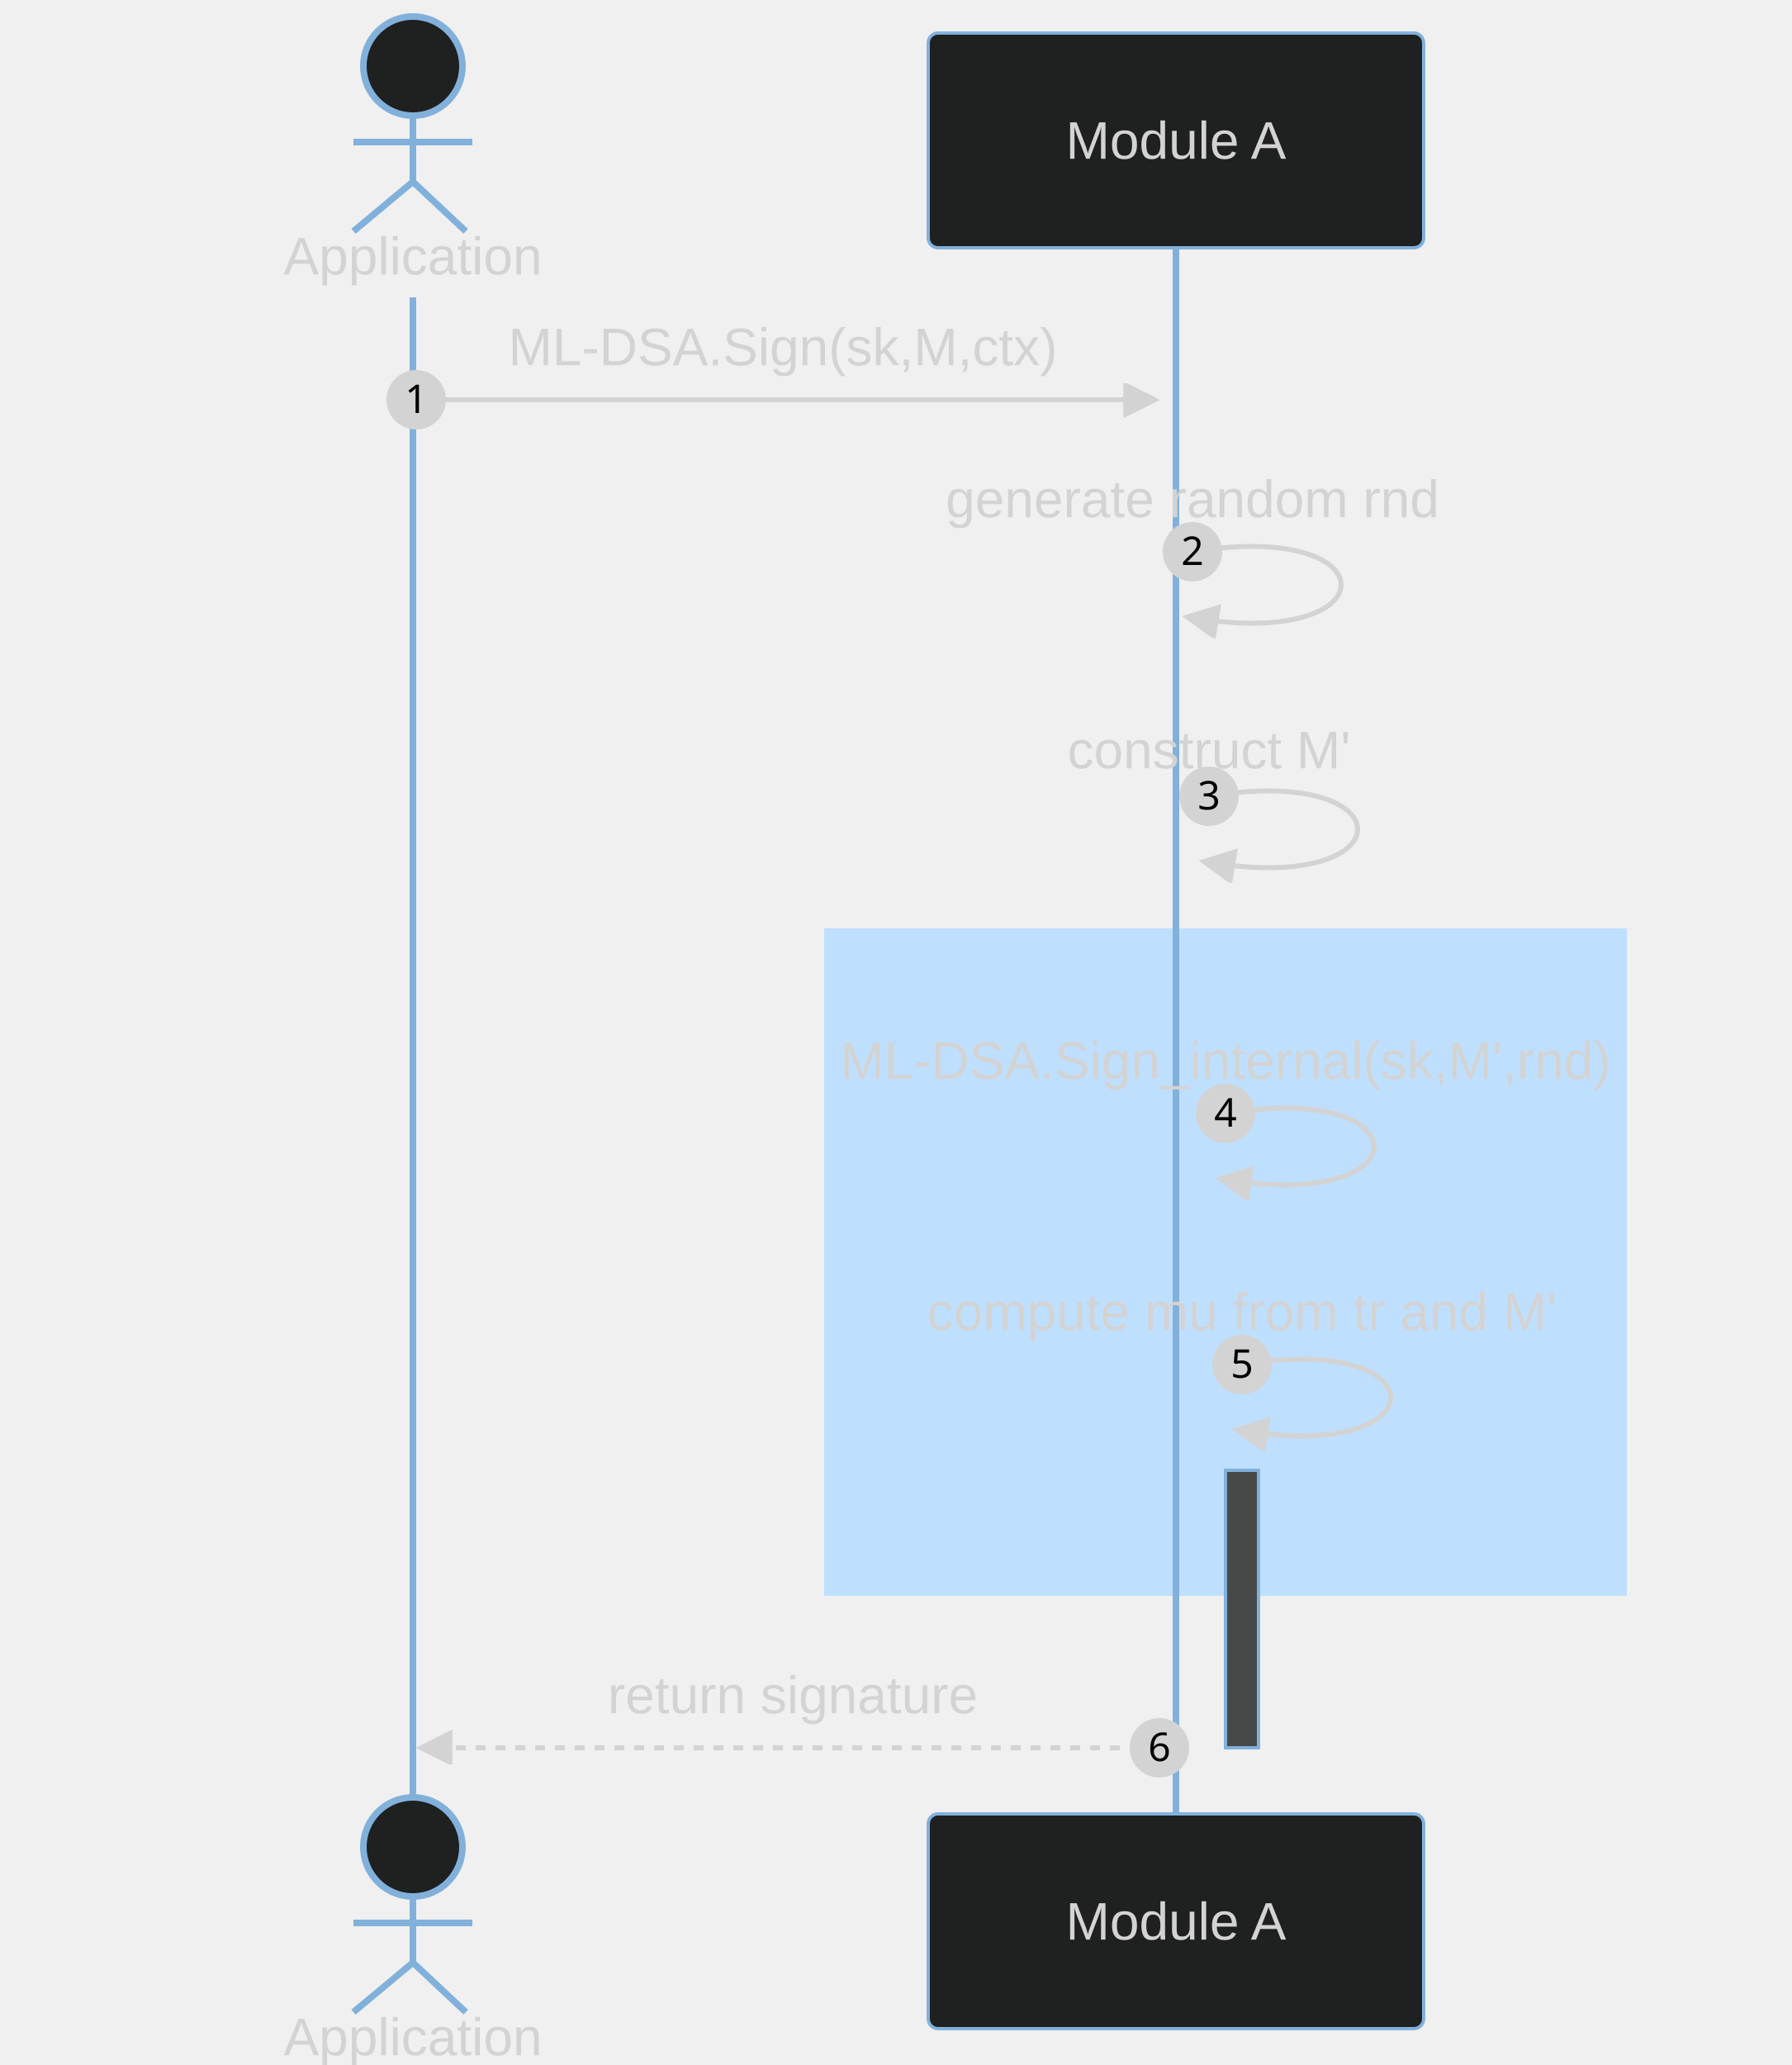
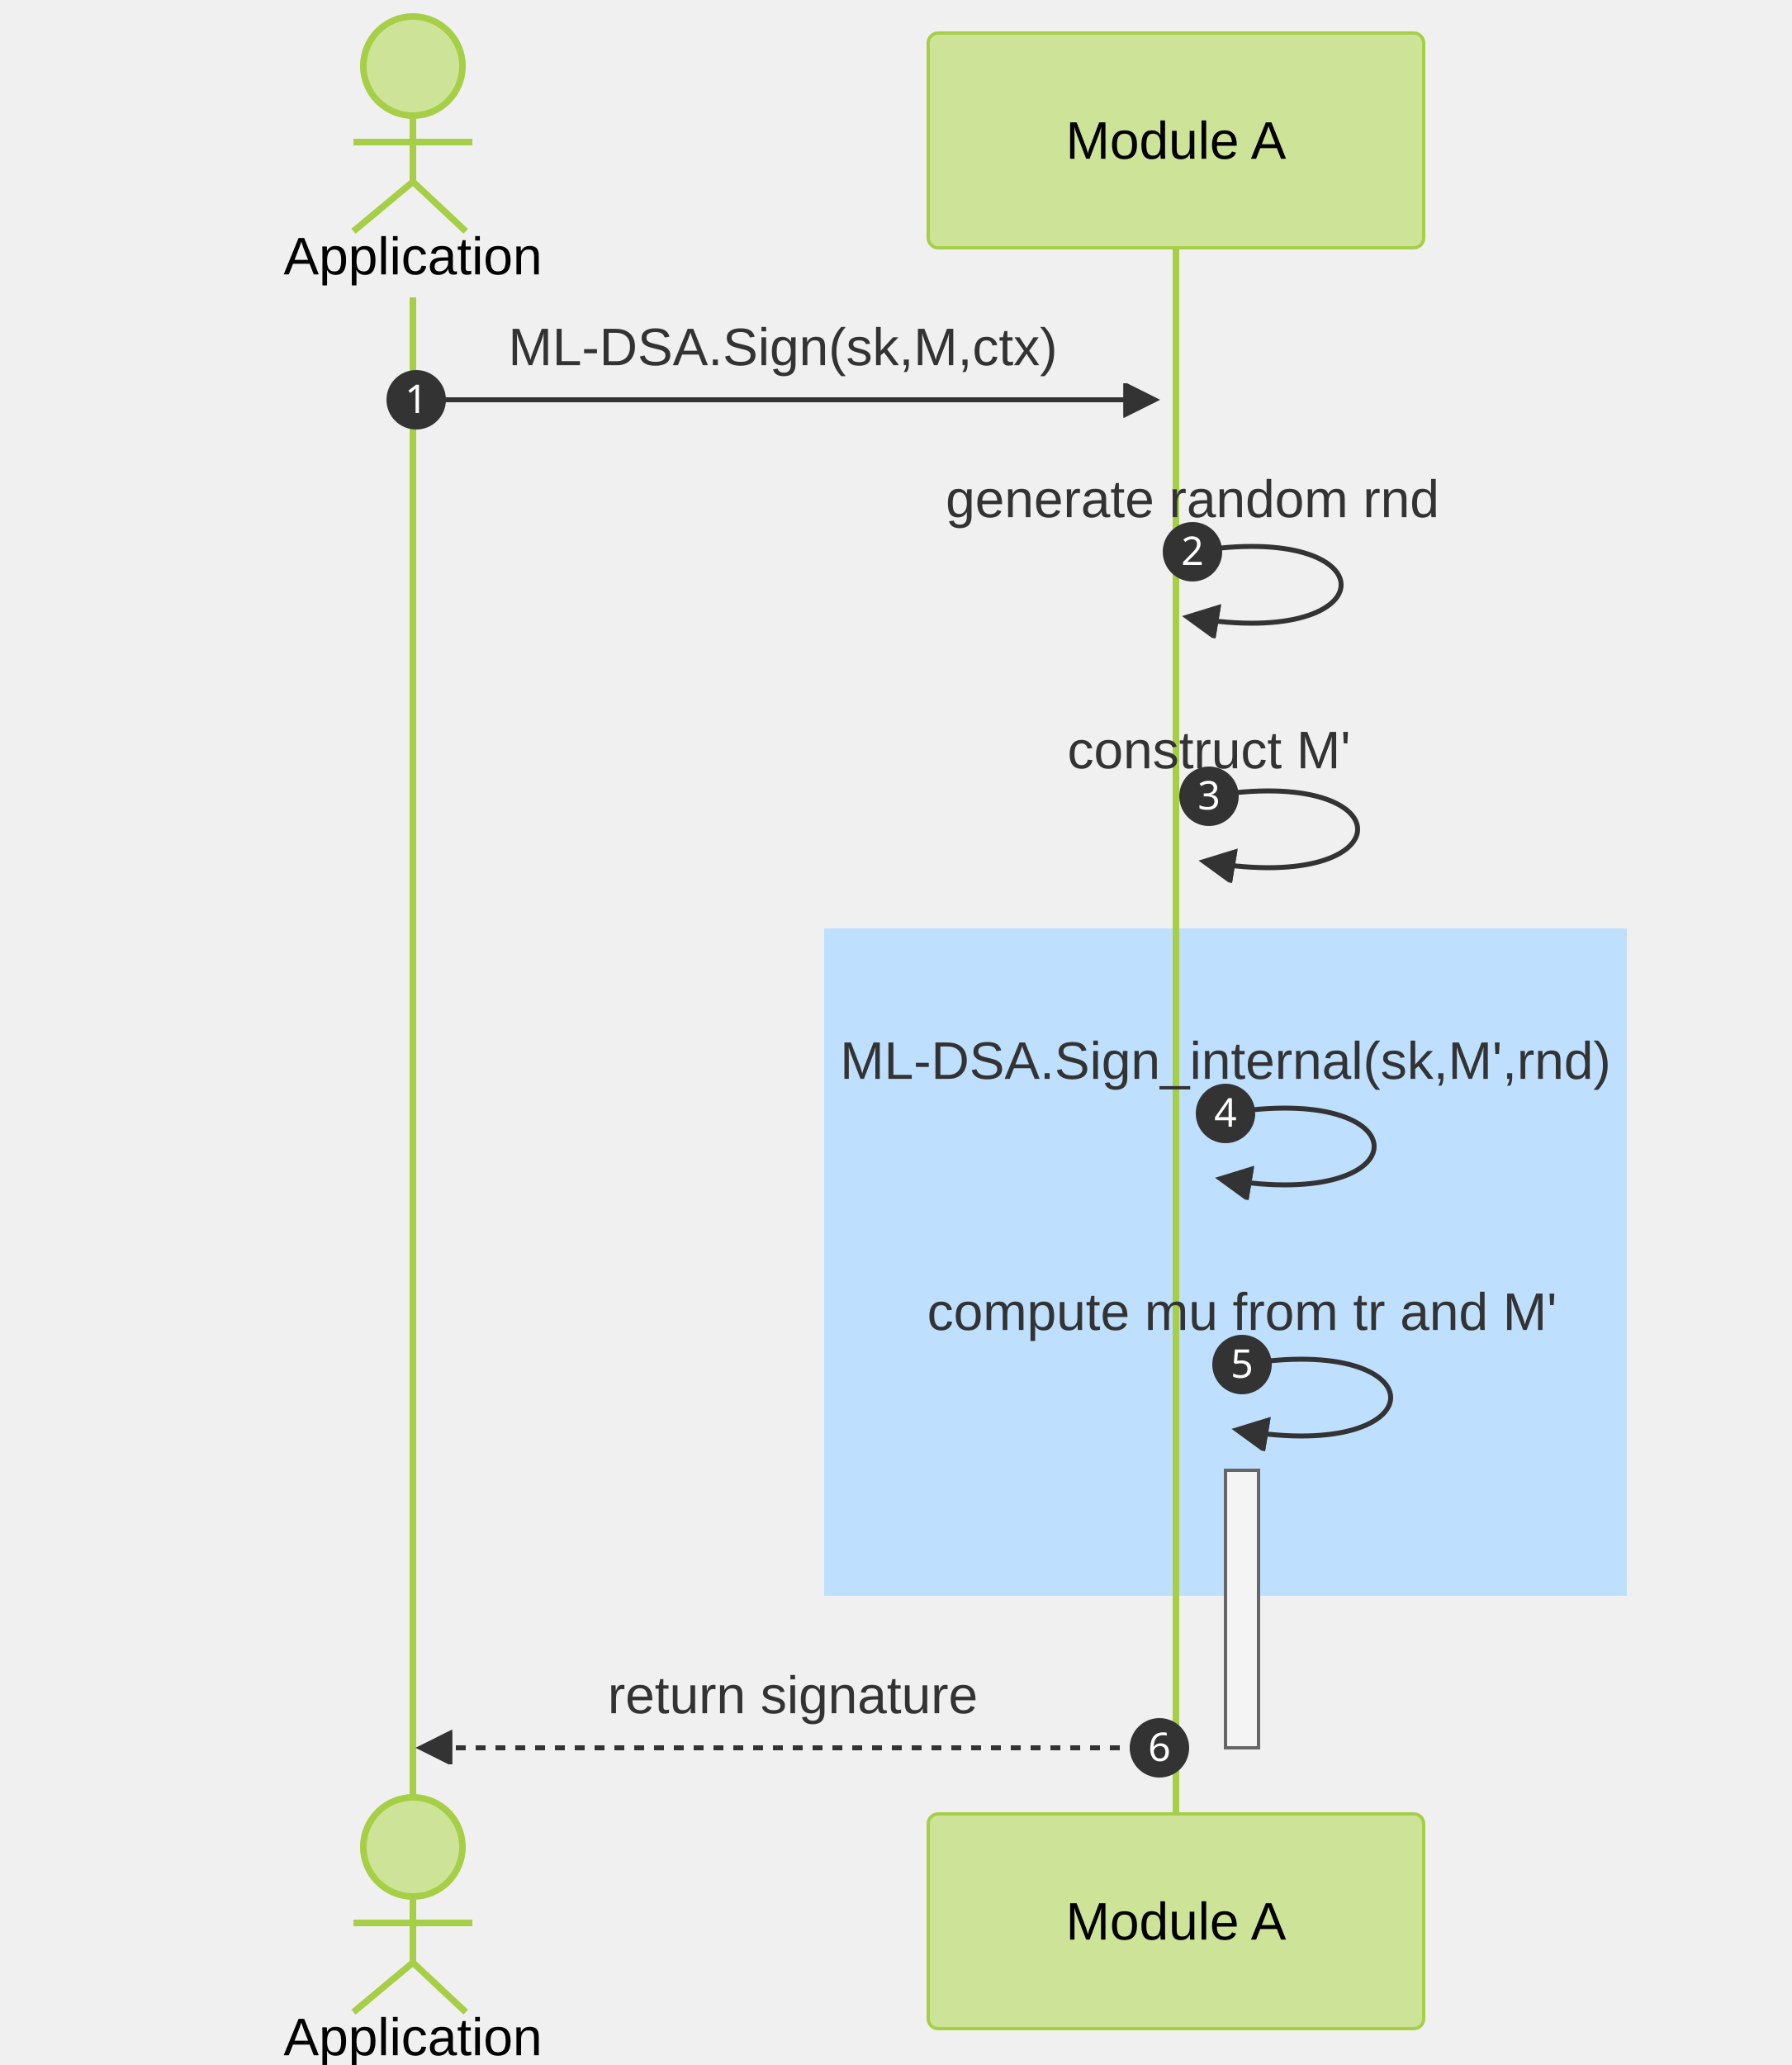
<svg xmlns="http://www.w3.org/2000/svg" aria-roledescription="sequence" role="graphics-document document" viewBox="-50 -10 542.5 625" style="max-width: 542.5px; background-color: transparent;" width="100%" id="my-svg">
  <rect class="rect" height="202" width="243" fill="rgb(191,223,255)" y="271" x="199.5" />
  <g>
    <rect class="actor actor-bottom" ry="3" rx="3" name="Module A" height="65" width="150" stroke="#666" fill="#eaeaea" y="539" x="231" />
    <text style="text-anchor: middle; font-size: 16px; font-weight: 400;" class="actor" alignment-baseline="central" dominant-baseline="central" y="571.5" x="306">
      <tspan dy="0" x="306">Module A</tspan>
    </text>
  </g>
  <g>
    <line stroke="#999" stroke-width="0.5px" class="200" y2="539" x2="306" y1="5" x1="306" id="actor1" />
    <g id="root-1">
      <rect class="actor actor-top" ry="3" rx="3" name="Module A" height="65" width="150" stroke="#666" fill="#eaeaea" y="0" x="231" />
      <text style="text-anchor: middle; font-size: 16px; font-weight: 400;" class="actor" alignment-baseline="central" dominant-baseline="central" y="32.5" x="306">
        <tspan dy="0" x="306">Module A</tspan>
      </text>
    </g>
  </g>
-   <style>#my-svg{font-family:"trebuchet ms",verdana,arial,sans-serif;font-size:16px;fill:#ccc;}#my-svg .error-icon{fill:#a44141;}#my-svg .error-text{fill:#ddd;stroke:#ddd;}#my-svg .edge-thickness-normal{stroke-width:2px;}#my-svg .edge-thickness-thick{stroke-width:3.5px;}#my-svg .edge-pattern-solid{stroke-dasharray:0;}#my-svg .edge-pattern-dashed{stroke-dasharray:3;}#my-svg .edge-pattern-dotted{stroke-dasharray:2;}#my-svg .marker{fill:lightgrey;stroke:lightgrey;}#my-svg .marker.cross{stroke:lightgrey;}#my-svg svg{font-family:"trebuchet ms",verdana,arial,sans-serif;font-size:16px;}#my-svg .actor{stroke:#81B1DB;fill:#1f2020;}#my-svg text.actor&gt;tspan{fill:lightgrey;stroke:none;}#my-svg .actor-line{stroke:lightgrey;}#my-svg .messageLine0{stroke-width:1.5;stroke-dasharray:none;stroke:lightgrey;}#my-svg .messageLine1{stroke-width:1.5;stroke-dasharray:2,2;stroke:lightgrey;}#my-svg #arrowhead path{fill:lightgrey;stroke:lightgrey;}#my-svg .sequenceNumber{fill:black;}#my-svg #sequencenumber{fill:lightgrey;}#my-svg #crosshead path{fill:lightgrey;stroke:lightgrey;}#my-svg .messageText{fill:lightgrey;stroke:none;}#my-svg .labelBox{stroke:#81B1DB;fill:#1f2020;}#my-svg .labelText,#my-svg .labelText&gt;tspan{fill:lightgrey;stroke:none;}#my-svg .loopText,#my-svg .loopText&gt;tspan{fill:lightgrey;stroke:none;}#my-svg .loopLine{stroke-width:2px;stroke-dasharray:2,2;stroke:#81B1DB;fill:#81B1DB;}#my-svg .note{stroke:hsl(180, 0%, 18.353%);fill:hsl(180, 1.587%, 28.353%);}#my-svg .noteText,#my-svg .noteText&gt;tspan{fill:rgb(183.848, 181.552, 181.552);stroke:none;}#my-svg .activation0{fill:hsl(180, 1.587%, 28.353%);stroke:#81B1DB;}#my-svg .activation1{fill:hsl(180, 1.587%, 28.353%);stroke:#81B1DB;}#my-svg .activation2{fill:hsl(180, 1.587%, 28.353%);stroke:#81B1DB;}#my-svg .actorPopupMenu{position:absolute;}#my-svg .actorPopupMenuPanel{position:absolute;fill:#1f2020;box-shadow:0px 8px 16px 0px rgba(0,0,0,0.2);filter:drop-shadow(3px 5px 2px rgb(0 0 0 / 0.4));}#my-svg .actor-man line{stroke:#81B1DB;fill:#1f2020;}#my-svg .actor-man circle,#my-svg line{stroke:#81B1DB;fill:#1f2020;stroke-width:2px;}#my-svg :root{--mermaid-font-family:"trebuchet ms",verdana,arial,sans-serif;}</style>
+   <style>#my-svg{font-family:"trebuchet ms",verdana,arial,sans-serif;font-size:16px;fill:#000000;}#my-svg .error-icon{fill:#552222;}#my-svg .error-text{fill:#552222;stroke:#552222;}#my-svg .edge-thickness-normal{stroke-width:2px;}#my-svg .edge-thickness-thick{stroke-width:3.5px;}#my-svg .edge-pattern-solid{stroke-dasharray:0;}#my-svg .edge-pattern-dashed{stroke-dasharray:3;}#my-svg .edge-pattern-dotted{stroke-dasharray:2;}#my-svg .marker{fill:#000000;stroke:#000000;}#my-svg .marker.cross{stroke:#000000;}#my-svg svg{font-family:"trebuchet ms",verdana,arial,sans-serif;font-size:16px;}#my-svg .actor{stroke:hsl(78.158, 58.462%, 54.51%);fill:#cde498;}#my-svg text.actor&gt;tspan{fill:black;stroke:none;}#my-svg .actor-line{stroke:grey;}#my-svg .messageLine0{stroke-width:1.5;stroke-dasharray:none;stroke:#333;}#my-svg .messageLine1{stroke-width:1.5;stroke-dasharray:2,2;stroke:#333;}#my-svg #arrowhead path{fill:#333;stroke:#333;}#my-svg .sequenceNumber{fill:white;}#my-svg #sequencenumber{fill:#333;}#my-svg #crosshead path{fill:#333;stroke:#333;}#my-svg .messageText{fill:#333;stroke:none;}#my-svg .labelBox{stroke:#326932;fill:#cde498;}#my-svg .labelText,#my-svg .labelText&gt;tspan{fill:black;stroke:none;}#my-svg .loopText,#my-svg .loopText&gt;tspan{fill:black;stroke:none;}#my-svg .loopLine{stroke-width:2px;stroke-dasharray:2,2;stroke:#326932;fill:#326932;}#my-svg .note{stroke:#6eaa49;fill:#fff5ad;}#my-svg .noteText,#my-svg .noteText&gt;tspan{fill:black;stroke:none;}#my-svg .activation0{fill:#f4f4f4;stroke:#666;}#my-svg .activation1{fill:#f4f4f4;stroke:#666;}#my-svg .activation2{fill:#f4f4f4;stroke:#666;}#my-svg .actorPopupMenu{position:absolute;}#my-svg .actorPopupMenuPanel{position:absolute;fill:#cde498;box-shadow:0px 8px 16px 0px rgba(0,0,0,0.2);filter:drop-shadow(3px 5px 2px rgb(0 0 0 / 0.4));}#my-svg .actor-man line{stroke:hsl(78.158, 58.462%, 54.51%);fill:#cde498;}#my-svg .actor-man circle,#my-svg line{stroke:hsl(78.158, 58.462%, 54.51%);fill:#cde498;stroke-width:2px;}#my-svg :root{--mermaid-font-family:"trebuchet ms",verdana,arial,sans-serif;}</style>
  <g />
  <defs>
    <symbol height="24" width="24" id="computer">
      <path d="M2 2v13h20v-13h-20zm18 11h-16v-9h16v9zm-10.228 6l.466-1h3.524l.467 1h-4.457zm14.228 3h-24l2-6h2.104l-1.33 4h18.45l-1.297-4h2.073l2 6zm-5-10h-14v-7h14v7z" transform="scale(.5)" />
    </symbol>
  </defs>
  <defs>
    <symbol clip-rule="evenodd" fill-rule="evenodd" id="database">
      <path d="M12.258.001l.256.004.255.005.253.008.251.01.249.012.247.015.246.016.242.019.241.02.239.023.236.024.233.027.231.028.229.031.225.032.223.034.22.036.217.038.214.04.211.041.208.043.205.045.201.046.198.048.194.05.191.051.187.053.183.054.18.056.175.057.172.059.168.06.163.061.16.063.155.064.15.066.074.033.073.033.071.034.07.034.069.035.068.035.067.035.066.035.064.036.064.036.062.036.06.036.06.037.058.037.058.037.055.038.055.038.053.038.052.038.051.039.05.039.048.039.047.039.045.04.044.04.043.04.041.04.04.041.039.041.037.041.036.041.034.041.033.042.032.042.03.042.029.042.027.042.026.043.024.043.023.043.021.043.02.043.018.044.017.043.015.044.013.044.012.044.011.045.009.044.007.045.006.045.004.045.002.045.001.045v17l-.001.045-.002.045-.004.045-.006.045-.007.045-.009.044-.011.045-.012.044-.013.044-.015.044-.017.043-.018.044-.02.043-.021.043-.023.043-.024.043-.026.043-.027.042-.029.042-.03.042-.032.042-.033.042-.034.041-.036.041-.037.041-.039.041-.04.041-.041.04-.043.04-.044.04-.045.04-.047.039-.048.039-.05.039-.051.039-.052.038-.053.038-.055.038-.055.038-.058.037-.058.037-.06.037-.06.036-.062.036-.064.036-.064.036-.066.035-.067.035-.068.035-.069.035-.07.034-.071.034-.073.033-.074.033-.15.066-.155.064-.16.063-.163.061-.168.06-.172.059-.175.057-.18.056-.183.054-.187.053-.191.051-.194.05-.198.048-.201.046-.205.045-.208.043-.211.041-.214.04-.217.038-.22.036-.223.034-.225.032-.229.031-.231.028-.233.027-.236.024-.239.023-.241.02-.242.019-.246.016-.247.015-.249.012-.251.01-.253.008-.255.005-.256.004-.258.001-.258-.001-.256-.004-.255-.005-.253-.008-.251-.01-.249-.012-.247-.015-.245-.016-.243-.019-.241-.02-.238-.023-.236-.024-.234-.027-.231-.028-.228-.031-.226-.032-.223-.034-.22-.036-.217-.038-.214-.04-.211-.041-.208-.043-.204-.045-.201-.046-.198-.048-.195-.05-.19-.051-.187-.053-.184-.054-.179-.056-.176-.057-.172-.059-.167-.06-.164-.061-.159-.063-.155-.064-.151-.066-.074-.033-.072-.033-.072-.034-.07-.034-.069-.035-.068-.035-.067-.035-.066-.035-.064-.036-.063-.036-.062-.036-.061-.036-.06-.037-.058-.037-.057-.037-.056-.038-.055-.038-.053-.038-.052-.038-.051-.039-.049-.039-.049-.039-.046-.039-.046-.04-.044-.04-.043-.04-.041-.04-.04-.041-.039-.041-.037-.041-.036-.041-.034-.041-.033-.042-.032-.042-.03-.042-.029-.042-.027-.042-.026-.043-.024-.043-.023-.043-.021-.043-.02-.043-.018-.044-.017-.043-.015-.044-.013-.044-.012-.044-.011-.045-.009-.044-.007-.045-.006-.045-.004-.045-.002-.045-.001-.045v-17l.001-.045.002-.045.004-.045.006-.045.007-.045.009-.044.011-.045.012-.044.013-.044.015-.044.017-.043.018-.044.02-.043.021-.043.023-.043.024-.043.026-.043.027-.042.029-.042.03-.042.032-.042.033-.042.034-.041.036-.041.037-.041.039-.041.04-.041.041-.04.043-.04.044-.04.046-.04.046-.039.049-.039.049-.039.051-.039.052-.038.053-.038.055-.038.056-.038.057-.037.058-.037.06-.037.061-.036.062-.036.063-.036.064-.036.066-.035.067-.035.068-.035.069-.035.07-.034.072-.034.072-.033.074-.033.151-.066.155-.064.159-.063.164-.061.167-.06.172-.059.176-.057.179-.056.184-.054.187-.053.19-.051.195-.05.198-.048.201-.046.204-.045.208-.043.211-.041.214-.04.217-.038.22-.036.223-.034.226-.032.228-.031.231-.028.234-.027.236-.024.238-.023.241-.02.243-.019.245-.016.247-.015.249-.012.251-.01.253-.008.255-.005.256-.004.258-.001.258.001zm-9.258 20.499v.01l.001.021.003.021.004.022.005.021.006.022.007.022.009.023.01.022.011.023.012.023.013.023.015.023.016.024.017.023.018.024.019.024.021.024.022.025.023.024.024.025.052.049.056.05.061.051.066.051.07.051.075.051.079.052.084.052.088.052.092.052.097.052.102.051.105.052.11.052.114.051.119.051.123.051.127.05.131.05.135.05.139.048.144.049.147.047.152.047.155.047.16.045.163.045.167.043.171.043.176.041.178.041.183.039.187.039.19.037.194.035.197.035.202.033.204.031.209.03.212.029.216.027.219.025.222.024.226.021.23.02.233.018.236.016.24.015.243.012.246.01.249.008.253.005.256.004.259.001.26-.001.257-.004.254-.005.25-.008.247-.011.244-.012.241-.014.237-.016.233-.018.231-.021.226-.021.224-.024.22-.026.216-.027.212-.028.21-.031.205-.031.202-.034.198-.034.194-.036.191-.037.187-.039.183-.04.179-.04.175-.042.172-.043.168-.044.163-.045.16-.046.155-.046.152-.047.148-.048.143-.049.139-.049.136-.05.131-.05.126-.05.123-.051.118-.052.114-.051.11-.052.106-.052.101-.052.096-.052.092-.052.088-.053.083-.051.079-.052.074-.052.07-.051.065-.051.06-.051.056-.05.051-.05.023-.024.023-.025.021-.024.02-.024.019-.024.018-.024.017-.024.015-.023.014-.024.013-.023.012-.023.01-.023.01-.022.008-.022.006-.022.006-.022.004-.022.004-.021.001-.021.001-.021v-4.127l-.077.055-.08.053-.083.054-.085.053-.087.052-.09.052-.093.051-.095.05-.097.05-.1.049-.102.049-.105.048-.106.047-.109.047-.111.046-.114.045-.115.045-.118.044-.12.043-.122.042-.124.042-.126.041-.128.04-.13.04-.132.038-.134.038-.135.037-.138.037-.139.035-.142.035-.143.034-.144.033-.147.032-.148.031-.15.03-.151.03-.153.029-.154.027-.156.027-.158.026-.159.025-.161.024-.162.023-.163.022-.165.021-.166.02-.167.019-.169.018-.169.017-.171.016-.173.015-.173.014-.175.013-.175.012-.177.011-.178.01-.179.008-.179.008-.181.006-.182.005-.182.004-.184.003-.184.002h-.37l-.184-.002-.184-.003-.182-.004-.182-.005-.181-.006-.179-.008-.179-.008-.178-.01-.176-.011-.176-.012-.175-.013-.173-.014-.172-.015-.171-.016-.17-.017-.169-.018-.167-.019-.166-.02-.165-.021-.163-.022-.162-.023-.161-.024-.159-.025-.157-.026-.156-.027-.155-.027-.153-.029-.151-.03-.15-.03-.148-.031-.146-.032-.145-.033-.143-.034-.141-.035-.14-.035-.137-.037-.136-.037-.134-.038-.132-.038-.13-.04-.128-.04-.126-.041-.124-.042-.122-.042-.12-.044-.117-.043-.116-.045-.113-.045-.112-.046-.109-.047-.106-.047-.105-.048-.102-.049-.1-.049-.097-.05-.095-.05-.093-.052-.09-.051-.087-.052-.085-.053-.083-.054-.08-.054-.077-.054v4.127zm0-5.654v.011l.001.021.003.021.004.021.005.022.006.022.007.022.009.022.01.022.011.023.012.023.013.023.015.024.016.023.017.024.018.024.019.024.021.024.022.024.023.025.024.024.052.05.056.05.061.05.066.051.07.051.075.052.079.051.084.052.088.052.092.052.097.052.102.052.105.052.11.051.114.051.119.052.123.05.127.051.131.05.135.049.139.049.144.048.147.048.152.047.155.046.16.045.163.045.167.044.171.042.176.042.178.04.183.04.187.038.19.037.194.036.197.034.202.033.204.032.209.03.212.028.216.027.219.025.222.024.226.022.23.02.233.018.236.016.24.014.243.012.246.01.249.008.253.006.256.003.259.001.26-.001.257-.003.254-.006.25-.008.247-.01.244-.012.241-.015.237-.016.233-.018.231-.02.226-.022.224-.024.22-.025.216-.027.212-.029.21-.03.205-.032.202-.033.198-.035.194-.036.191-.037.187-.039.183-.039.179-.041.175-.042.172-.043.168-.044.163-.045.16-.045.155-.047.152-.047.148-.048.143-.048.139-.05.136-.049.131-.05.126-.051.123-.051.118-.051.114-.052.11-.052.106-.052.101-.052.096-.052.092-.052.088-.052.083-.052.079-.052.074-.051.07-.052.065-.051.06-.05.056-.051.051-.049.023-.025.023-.024.021-.025.02-.024.019-.024.018-.024.017-.024.015-.023.014-.023.013-.024.012-.022.01-.023.01-.023.008-.022.006-.022.006-.022.004-.021.004-.022.001-.021.001-.021v-4.139l-.077.054-.08.054-.083.054-.085.052-.087.053-.09.051-.093.051-.095.051-.097.05-.1.049-.102.049-.105.048-.106.047-.109.047-.111.046-.114.045-.115.044-.118.044-.12.044-.122.042-.124.042-.126.041-.128.04-.13.039-.132.039-.134.038-.135.037-.138.036-.139.036-.142.035-.143.033-.144.033-.147.033-.148.031-.15.03-.151.03-.153.028-.154.028-.156.027-.158.026-.159.025-.161.024-.162.023-.163.022-.165.021-.166.02-.167.019-.169.018-.169.017-.171.016-.173.015-.173.014-.175.013-.175.012-.177.011-.178.009-.179.009-.179.007-.181.007-.182.005-.182.004-.184.003-.184.002h-.37l-.184-.002-.184-.003-.182-.004-.182-.005-.181-.007-.179-.007-.179-.009-.178-.009-.176-.011-.176-.012-.175-.013-.173-.014-.172-.015-.171-.016-.17-.017-.169-.018-.167-.019-.166-.02-.165-.021-.163-.022-.162-.023-.161-.024-.159-.025-.157-.026-.156-.027-.155-.028-.153-.028-.151-.03-.15-.03-.148-.031-.146-.033-.145-.033-.143-.033-.141-.035-.14-.036-.137-.036-.136-.037-.134-.038-.132-.039-.13-.039-.128-.04-.126-.041-.124-.042-.122-.043-.12-.043-.117-.044-.116-.044-.113-.046-.112-.046-.109-.046-.106-.047-.105-.048-.102-.049-.1-.049-.097-.05-.095-.051-.093-.051-.09-.051-.087-.053-.085-.052-.083-.054-.08-.054-.077-.054v4.139zm0-5.666v.011l.001.02.003.022.004.021.005.022.006.021.007.022.009.023.01.022.011.023.012.023.013.023.015.023.016.024.017.024.018.023.019.024.021.025.022.024.023.024.024.025.052.05.056.05.061.05.066.051.07.051.075.052.079.051.084.052.088.052.092.052.097.052.102.052.105.051.11.052.114.051.119.051.123.051.127.05.131.05.135.05.139.049.144.048.147.048.152.047.155.046.16.045.163.045.167.043.171.043.176.042.178.04.183.04.187.038.19.037.194.036.197.034.202.033.204.032.209.03.212.028.216.027.219.025.222.024.226.021.23.02.233.018.236.017.24.014.243.012.246.01.249.008.253.006.256.003.259.001.26-.001.257-.003.254-.006.25-.008.247-.01.244-.013.241-.014.237-.016.233-.018.231-.02.226-.022.224-.024.22-.025.216-.027.212-.029.21-.03.205-.032.202-.033.198-.035.194-.036.191-.037.187-.039.183-.039.179-.041.175-.042.172-.043.168-.044.163-.045.16-.045.155-.047.152-.047.148-.048.143-.049.139-.049.136-.049.131-.051.126-.05.123-.051.118-.052.114-.051.11-.052.106-.052.101-.052.096-.052.092-.052.088-.052.083-.052.079-.052.074-.052.07-.051.065-.051.06-.051.056-.05.051-.049.023-.025.023-.025.021-.024.02-.024.019-.024.018-.024.017-.024.015-.023.014-.024.013-.023.012-.023.01-.022.01-.023.008-.022.006-.022.006-.022.004-.022.004-.021.001-.021.001-.021v-4.153l-.077.054-.08.054-.083.053-.085.053-.087.053-.09.051-.093.051-.095.051-.097.05-.1.049-.102.048-.105.048-.106.048-.109.046-.111.046-.114.046-.115.044-.118.044-.12.043-.122.043-.124.042-.126.041-.128.04-.13.039-.132.039-.134.038-.135.037-.138.036-.139.036-.142.034-.143.034-.144.033-.147.032-.148.032-.15.03-.151.03-.153.028-.154.028-.156.027-.158.026-.159.024-.161.024-.162.023-.163.023-.165.021-.166.02-.167.019-.169.018-.169.017-.171.016-.173.015-.173.014-.175.013-.175.012-.177.01-.178.01-.179.009-.179.007-.181.006-.182.006-.182.004-.184.003-.184.001-.185.001-.185-.001-.184-.001-.184-.003-.182-.004-.182-.006-.181-.006-.179-.007-.179-.009-.178-.01-.176-.01-.176-.012-.175-.013-.173-.014-.172-.015-.171-.016-.17-.017-.169-.018-.167-.019-.166-.02-.165-.021-.163-.023-.162-.023-.161-.024-.159-.024-.157-.026-.156-.027-.155-.028-.153-.028-.151-.03-.15-.03-.148-.032-.146-.032-.145-.033-.143-.034-.141-.034-.14-.036-.137-.036-.136-.037-.134-.038-.132-.039-.13-.039-.128-.041-.126-.041-.124-.041-.122-.043-.12-.043-.117-.044-.116-.044-.113-.046-.112-.046-.109-.046-.106-.048-.105-.048-.102-.048-.1-.05-.097-.049-.095-.051-.093-.051-.09-.052-.087-.052-.085-.053-.083-.053-.08-.054-.077-.054v4.153zm8.74-8.179l-.257.004-.254.005-.25.008-.247.011-.244.012-.241.014-.237.016-.233.018-.231.021-.226.022-.224.023-.22.026-.216.027-.212.028-.21.031-.205.032-.202.033-.198.034-.194.036-.191.038-.187.038-.183.04-.179.041-.175.042-.172.043-.168.043-.163.045-.16.046-.155.046-.152.048-.148.048-.143.048-.139.049-.136.05-.131.05-.126.051-.123.051-.118.051-.114.052-.11.052-.106.052-.101.052-.096.052-.092.052-.088.052-.083.052-.079.052-.074.051-.07.052-.065.051-.06.05-.056.05-.051.05-.023.025-.023.024-.021.024-.02.025-.019.024-.018.024-.017.023-.015.024-.014.023-.013.023-.012.023-.01.023-.01.022-.008.022-.006.023-.006.021-.004.022-.004.021-.001.021-.001.021.001.021.001.021.004.021.004.022.006.021.006.023.008.022.01.022.01.023.012.023.013.023.014.023.015.024.017.023.018.024.019.024.02.025.021.024.023.024.023.025.051.05.056.05.06.05.065.051.07.052.074.051.079.052.083.052.088.052.092.052.096.052.101.052.106.052.11.052.114.052.118.051.123.051.126.051.131.05.136.05.139.049.143.048.148.048.152.048.155.046.16.046.163.045.168.043.172.043.175.042.179.041.183.04.187.038.191.038.194.036.198.034.202.033.205.032.21.031.212.028.216.027.22.026.224.023.226.022.231.021.233.018.237.016.241.014.244.012.247.011.25.008.254.005.257.004.26.001.26-.001.257-.004.254-.005.25-.008.247-.011.244-.012.241-.014.237-.016.233-.018.231-.021.226-.022.224-.023.22-.026.216-.027.212-.028.21-.031.205-.032.202-.033.198-.034.194-.036.191-.038.187-.038.183-.04.179-.041.175-.042.172-.043.168-.043.163-.045.16-.046.155-.046.152-.048.148-.048.143-.048.139-.049.136-.05.131-.05.126-.051.123-.051.118-.051.114-.052.11-.052.106-.052.101-.052.096-.052.092-.052.088-.052.083-.052.079-.052.074-.051.07-.052.065-.051.06-.05.056-.05.051-.05.023-.025.023-.024.021-.024.02-.025.019-.024.018-.024.017-.023.015-.024.014-.023.013-.023.012-.023.01-.023.01-.022.008-.022.006-.023.006-.021.004-.022.004-.021.001-.021.001-.021-.001-.021-.001-.021-.004-.021-.004-.022-.006-.021-.006-.023-.008-.022-.01-.022-.01-.023-.012-.023-.013-.023-.014-.023-.015-.024-.017-.023-.018-.024-.019-.024-.02-.025-.021-.024-.023-.024-.023-.025-.051-.05-.056-.05-.06-.05-.065-.051-.07-.052-.074-.051-.079-.052-.083-.052-.088-.052-.092-.052-.096-.052-.101-.052-.106-.052-.11-.052-.114-.052-.118-.051-.123-.051-.126-.051-.131-.05-.136-.05-.139-.049-.143-.048-.148-.048-.152-.048-.155-.046-.16-.046-.163-.045-.168-.043-.172-.043-.175-.042-.179-.041-.183-.04-.187-.038-.191-.038-.194-.036-.198-.034-.202-.033-.205-.032-.21-.031-.212-.028-.216-.027-.22-.026-.224-.023-.226-.022-.231-.021-.233-.018-.237-.016-.241-.014-.244-.012-.247-.011-.25-.008-.254-.005-.257-.004-.26-.001-.26.001z" transform="scale(.5)" />
    </symbol>
  </defs>
  <defs>
    <symbol height="24" width="24" id="clock">
      <path d="M12 2c5.514 0 10 4.486 10 10s-4.486 10-10 10-10-4.486-10-10 4.486-10 10-10zm0-2c-6.627 0-12 5.373-12 12s5.373 12 12 12 12-5.373 12-12-5.373-12-12-12zm5.848 12.459c.202.038.202.333.001.372-1.907.361-6.045 1.111-6.547 1.111-.719 0-1.301-.582-1.301-1.301 0-.512.77-5.447 1.125-7.445.034-.192.312-.181.343.014l.985 6.238 5.394 1.011z" transform="scale(.5)" />
    </symbol>
  </defs>
  <defs>
    <marker orient="auto" markerHeight="12" markerWidth="12" markerUnits="userSpaceOnUse" refY="5" refX="7.9" id="arrowhead">
      <path d="M 0 0 L 10 5 L 0 10 z" />
    </marker>
  </defs>
  <defs>
    <marker refY="4.5" refX="4" orient="auto" markerHeight="8" markerWidth="15" id="crosshead">
      <path style="stroke-dasharray: 0, 0;" d="M 1,2 L 6,7 M 6,2 L 1,7" stroke-width="1pt" stroke="#000000" fill="none" />
    </marker>
  </defs>
  <defs>
    <marker orient="auto" markerHeight="28" markerWidth="20" refY="7" refX="15.5" id="filled-head">
      <path d="M 18,7 L9,13 L14,7 L9,1 Z" />
    </marker>
  </defs>
  <defs>
    <marker orient="auto" markerHeight="40" markerWidth="60" refY="15" refX="15" id="sequencenumber">
      <circle r="6" cy="15" cx="15" />
    </marker>
  </defs>
  <g />
  <g />
  <g />
  <g />
  <g>
    <rect class="activation1" ry="0" rx="0" height="84" width="10" stroke="#666" fill="#EDF2AE" y="435" x="321" />
  </g>
  <line stroke="#999" stroke-width="0.5px" class="200" y2="539" x2="75" y1="80" x1="75" id="actor0" />
  <g name="Application" class="actor-man actor-top">
    <line y2="45" x2="75" y1="25" x1="75" id="actor-man-torso0" />
    <line y2="33" x2="93" y1="33" x1="57" id="actor-man-arms0" />
    <line y2="45" x2="75" y1="60" x1="57" />
    <line y2="60" x2="91" y1="45" x1="75" />
    <circle height="65" width="150" r="15" cy="10" cx="75" />
    <text style="text-anchor: middle; font-size: 16px; font-weight: 400;" class="actor" alignment-baseline="central" dominant-baseline="central" y="67.5" x="75">
      <tspan dy="0" x="75">Application</tspan>
    </text>
  </g>
  <text style="font-size: 16px; font-weight: 400;" dy="1em" class="messageText" alignment-baseline="middle" dominant-baseline="middle" text-anchor="middle" y="80" x="187">ML-DSA.Sign(sk,M,ctx)</text>
  <line style="fill: none;" marker-start="url(#sequencenumber)" marker-end="url(#arrowhead)" stroke="none" stroke-width="2" class="messageLine0" y2="111" x2="298" y1="111" x1="76" />
  <text class="sequenceNumber" text-anchor="middle" font-size="12px" font-family="sans-serif" y="115" x="76">1</text>
  <text style="font-size: 16px; font-weight: 400;" dy="1em" class="messageText" alignment-baseline="middle" dominant-baseline="middle" text-anchor="middle" y="126" x="311">generate random rnd</text>
  <path style="fill: none;" marker-start="url(#sequencenumber)" marker-end="url(#arrowhead)" stroke="none" stroke-width="2" class="messageLine0" d="M 311,157 C 371,147 371,187 311,177" />
  <text class="sequenceNumber" text-anchor="middle" font-size="12px" font-family="sans-serif" y="161" x="311">2</text>
  <text style="font-size: 16px; font-weight: 400;" dy="1em" class="messageText" alignment-baseline="middle" dominant-baseline="middle" text-anchor="middle" y="202" x="316">construct M'</text>
  <path style="fill: none;" marker-start="url(#sequencenumber)" marker-end="url(#arrowhead)" stroke="none" stroke-width="2" class="messageLine0" d="M 316,231 C 376,221 376,261 316,251" />
  <text class="sequenceNumber" text-anchor="middle" font-size="12px" font-family="sans-serif" y="235" x="316">3</text>
  <text style="font-size: 16px; font-weight: 400;" dy="1em" class="messageText" alignment-baseline="middle" dominant-baseline="middle" text-anchor="middle" y="296" x="321">ML-DSA.Sign_internal(sk,M',rnd)</text>
  <path style="fill: none;" marker-start="url(#sequencenumber)" marker-end="url(#arrowhead)" stroke="none" stroke-width="2" class="messageLine0" d="M 321,327 C 381,317 381,357 321,347" />
  <text class="sequenceNumber" text-anchor="middle" font-size="12px" font-family="sans-serif" y="331" x="321">4</text>
  <text style="font-size: 16px; font-weight: 400;" dy="1em" class="messageText" alignment-baseline="middle" dominant-baseline="middle" text-anchor="middle" y="372" x="326">compute mu from tr and M'</text>
  <path style="fill: none;" marker-start="url(#sequencenumber)" marker-end="url(#arrowhead)" stroke="none" stroke-width="2" class="messageLine0" d="M 326,403 C 386,393 386,433 326,423" />
  <text class="sequenceNumber" text-anchor="middle" font-size="12px" font-family="sans-serif" y="407" x="326">5</text>
  <text style="font-size: 16px; font-weight: 400;" dy="1em" class="messageText" alignment-baseline="middle" dominant-baseline="middle" text-anchor="middle" y="488" x="190">return signature</text>
  <line style="stroke-dasharray: 3, 3; fill: none;" marker-start="url(#sequencenumber)" marker-end="url(#arrowhead)" stroke="none" stroke-width="2" class="messageLine1" y2="519" x2="79" y1="519" x1="301" />
  <text class="sequenceNumber" text-anchor="middle" font-size="12px" font-family="sans-serif" y="523" x="301">6</text>
  <g name="Application" class="actor-man actor-bottom">
    <line y2="584" x2="75" y1="564" x1="75" id="actor-man-torso1" />
    <line y2="572" x2="93" y1="572" x1="57" id="actor-man-arms1" />
    <line y2="584" x2="75" y1="599" x1="57" />
    <line y2="599" x2="91" y1="584" x1="75" />
    <circle height="65" width="150" r="15" cy="549" cx="75" />
    <text style="text-anchor: middle; font-size: 16px; font-weight: 400;" class="actor" alignment-baseline="central" dominant-baseline="central" y="606.5" x="75">
      <tspan dy="0" x="75">Application</tspan>
    </text>
  </g>
</svg>
